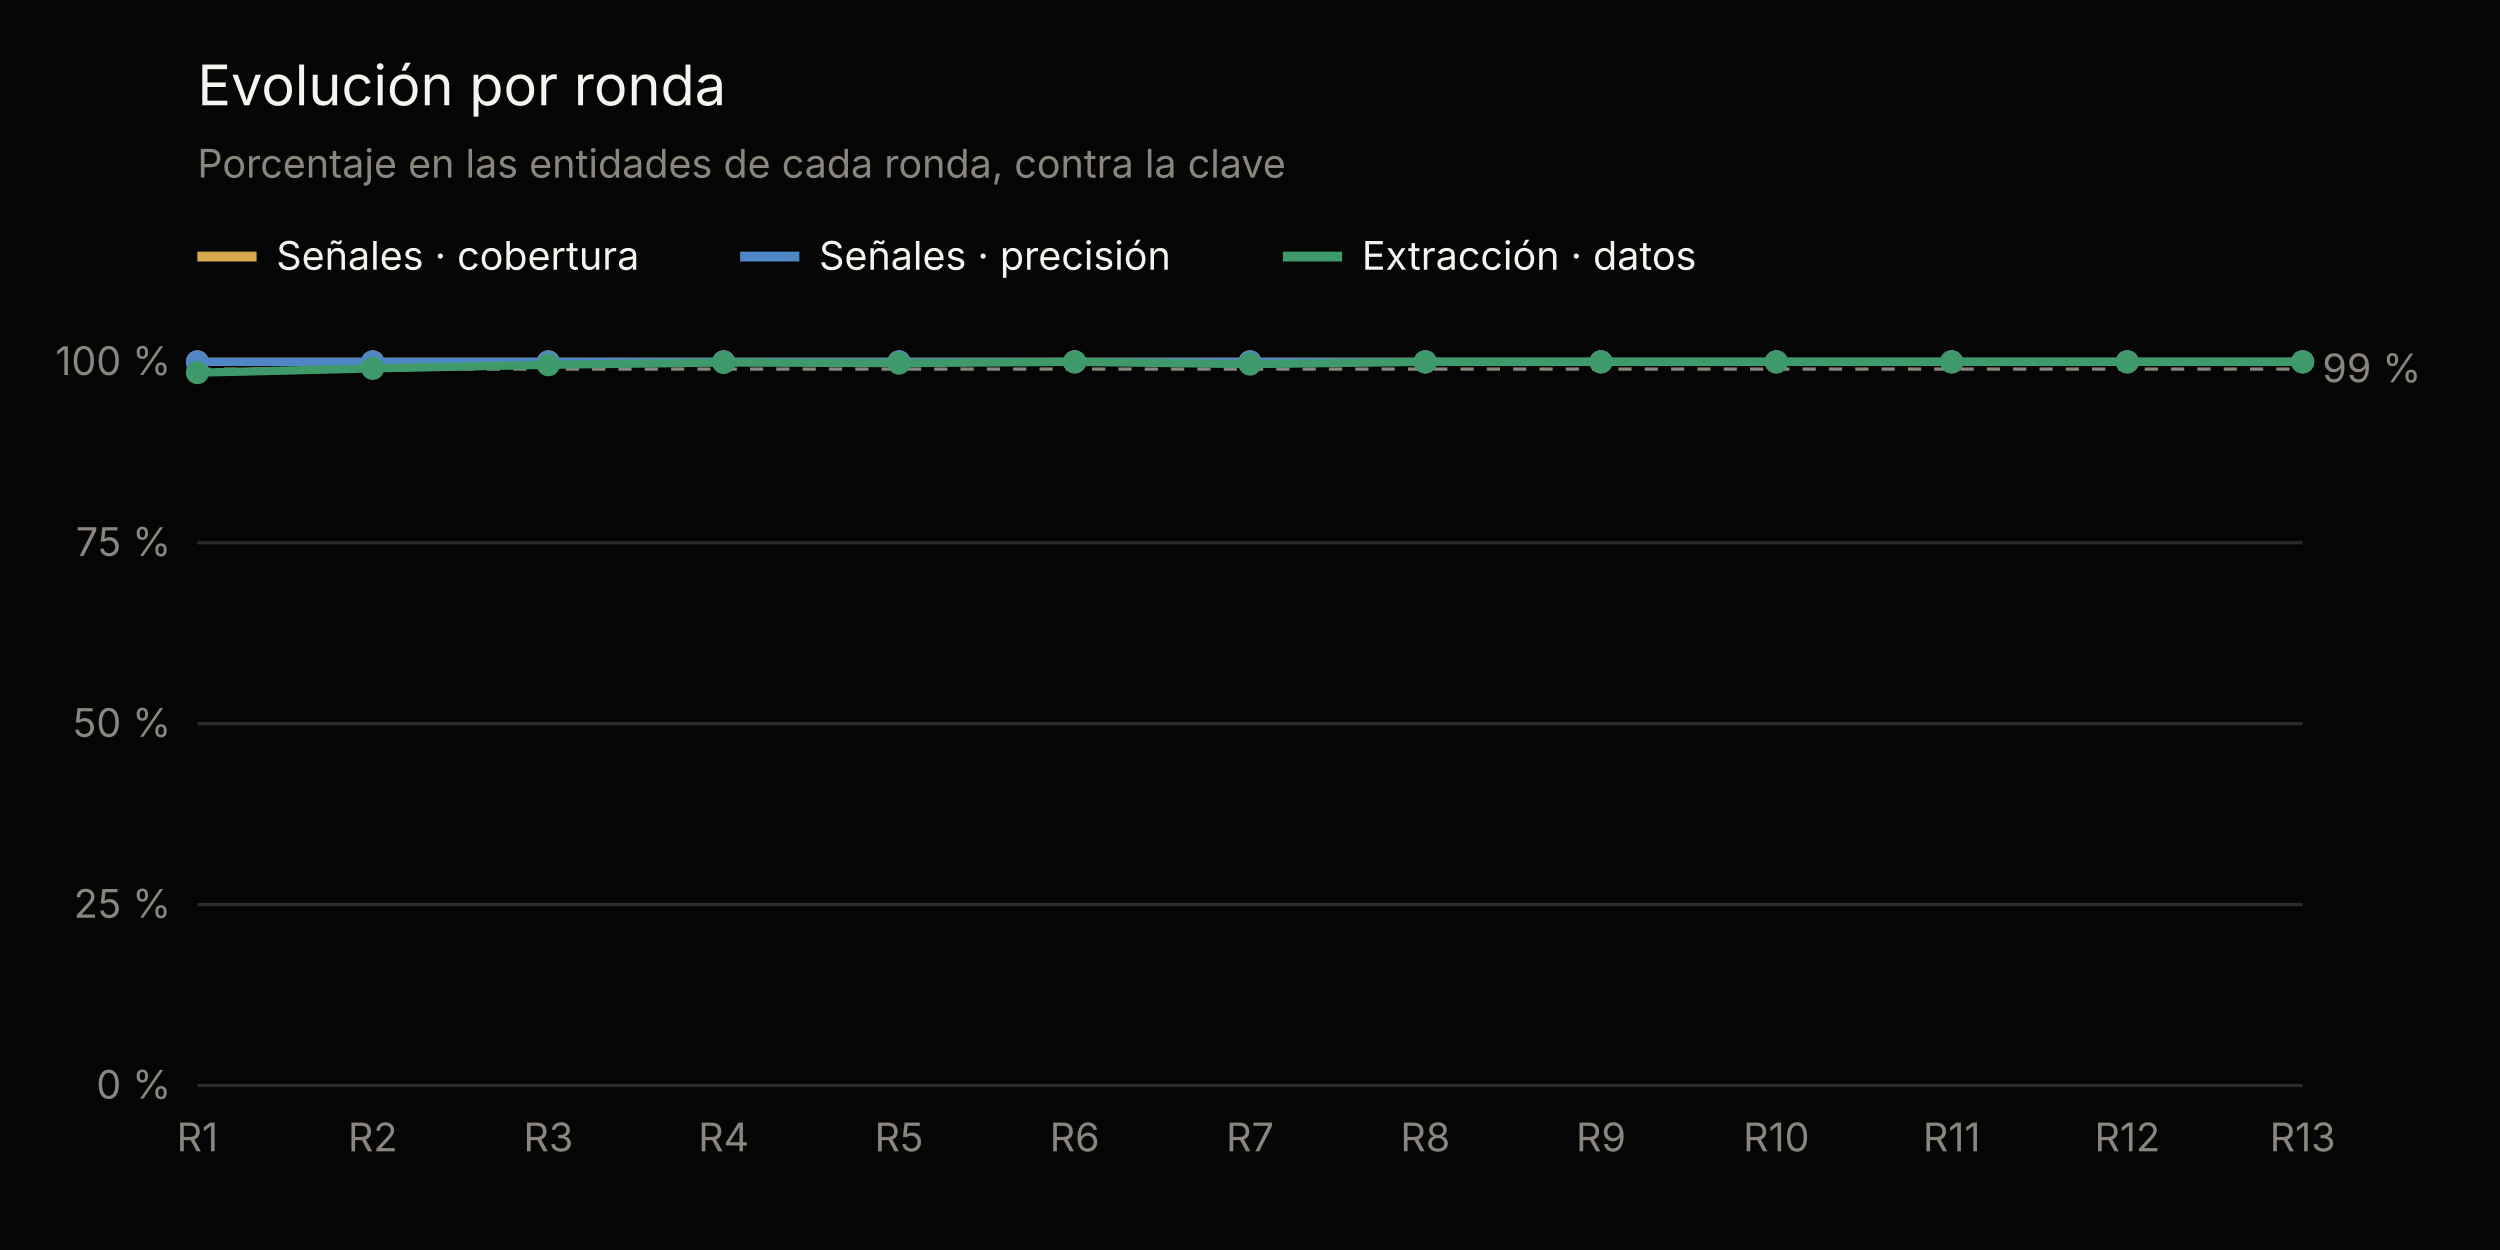
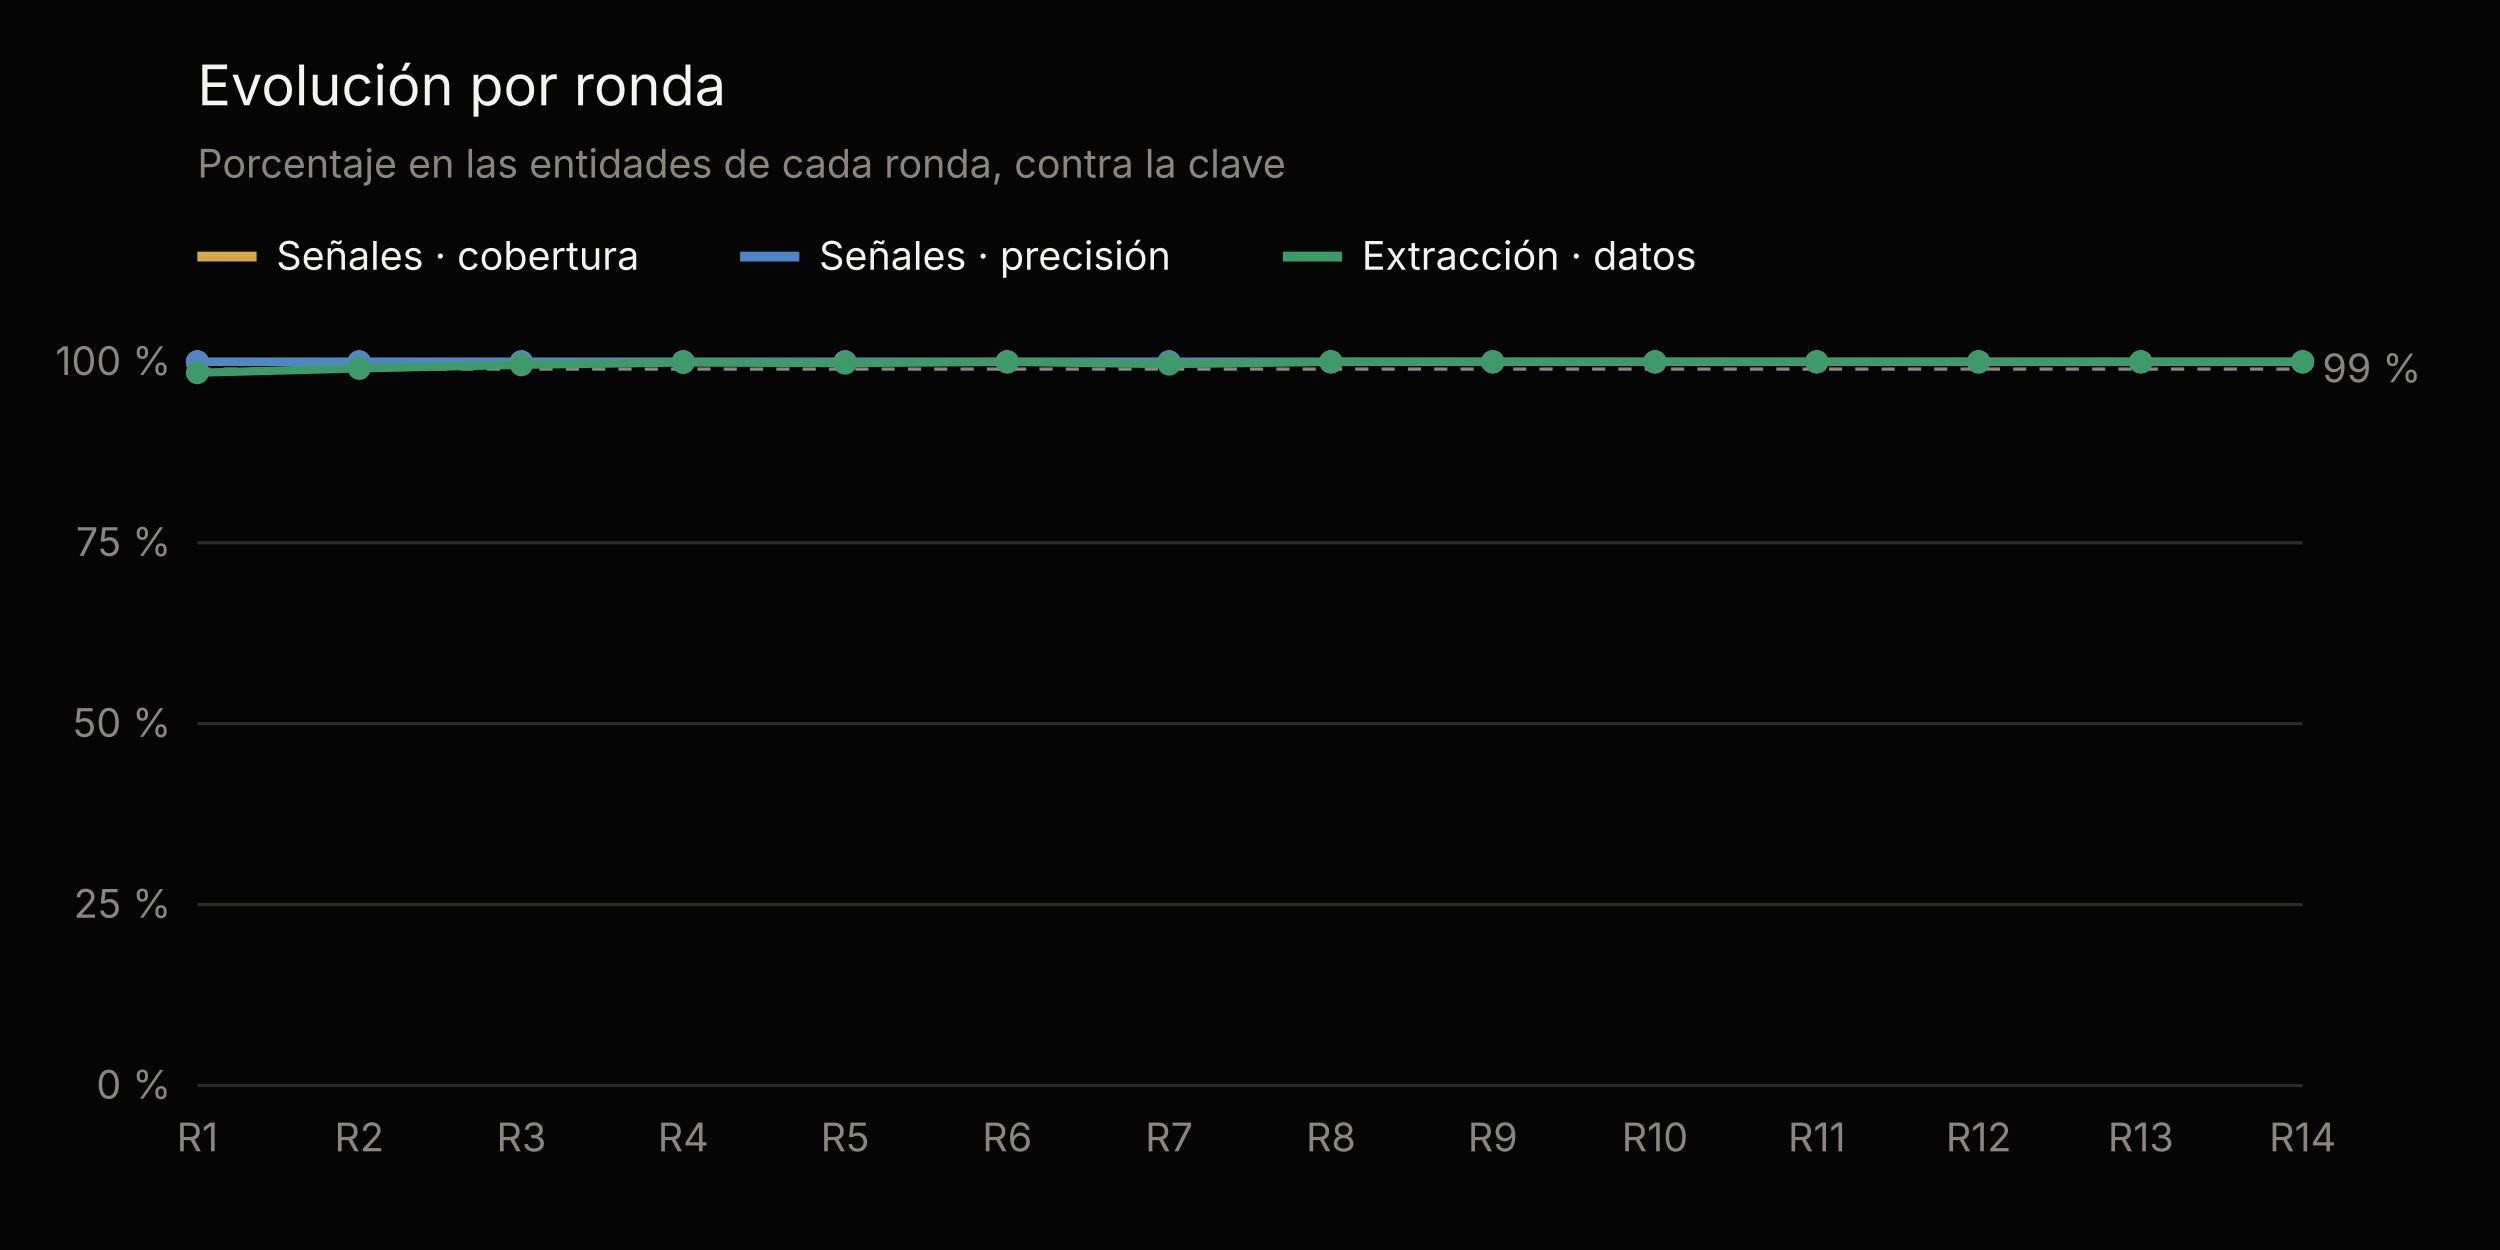
<svg xmlns="http://www.w3.org/2000/svg" viewBox="0 0 760 380" font-family="Inter, Arial, sans-serif" font-size="12">
  <rect width="760" height="380" fill="#050505" />
  <text x="60" y="32" font-size="17" fill="#f5f4ef">Evolución por ronda</text>
  <text x="60" y="54" fill="#8a867e">Porcentaje en las entidades de cada ronda, contra la clave</text>
  <line x1="60" x2="78" y1="78" y2="78" stroke="#d5a84b" stroke-width="3" />
  <text x="84" y="82" fill="#f5f4ef">Señales · cobertura</text>
  <line x1="225" x2="243" y1="78" y2="78" stroke="#4f86c6" stroke-width="3" />
  <text x="249" y="82" fill="#f5f4ef">Señales · precisión</text>
  <line x1="390" x2="408" y1="78" y2="78" stroke="#3f9a6a" stroke-width="3" />
  <text x="414" y="82" fill="#f5f4ef">Extracción · datos</text>
  <line x1="60" x2="700" y1="330.0" y2="330.0" stroke="#2b2b28" />
  <text x="52" y="334.0" text-anchor="end" fill="#8a867e">0 %</text>
  <line x1="60" x2="700" y1="275.0" y2="275.0" stroke="#2b2b28" />
  <text x="52" y="279.0" text-anchor="end" fill="#8a867e">25 %</text>
  <line x1="60" x2="700" y1="220.0" y2="220.0" stroke="#2b2b28" />
  <text x="52" y="224.0" text-anchor="end" fill="#8a867e">50 %</text>
  <line x1="60" x2="700" y1="165.0" y2="165.0" stroke="#2b2b28" />
  <text x="52" y="169.0" text-anchor="end" fill="#8a867e">75 %</text>
  <line x1="60" x2="700" y1="110.0" y2="110.0" stroke="#2b2b28" />
  <text x="52" y="114.0" text-anchor="end" fill="#8a867e">100 %</text>
  <line x1="60" x2="700" y1="112.2" y2="112.2" stroke="#8a867e" stroke-dasharray="4 4" />
  <text x="706" y="116.2" fill="#8a867e">99 %</text>
  <text x="60.0" y="350" text-anchor="middle" fill="#8a867e">R1</text>
-   <text x="113.3" y="350" text-anchor="middle" fill="#8a867e">R2</text>
-   <text x="166.7" y="350" text-anchor="middle" fill="#8a867e">R3</text>
-   <text x="220.0" y="350" text-anchor="middle" fill="#8a867e">R4</text>
-   <text x="273.3" y="350" text-anchor="middle" fill="#8a867e">R5</text>
-   <text x="326.7" y="350" text-anchor="middle" fill="#8a867e">R6</text>
-   <text x="380.0" y="350" text-anchor="middle" fill="#8a867e">R7</text>
-   <text x="433.3" y="350" text-anchor="middle" fill="#8a867e">R8</text>
-   <text x="486.7" y="350" text-anchor="middle" fill="#8a867e">R9</text>
-   <text x="540.0" y="350" text-anchor="middle" fill="#8a867e">R10</text>
-   <text x="593.3" y="350" text-anchor="middle" fill="#8a867e">R11</text>
-   <text x="646.7" y="350" text-anchor="middle" fill="#8a867e">R12</text>
-   <text x="700.0" y="350" text-anchor="middle" fill="#8a867e">R13</text>
-   <path d="M60.0,110.0 L113.3,110.0 L166.7,110.0 L220.0,110.0 L273.3,110.0 L326.7,110.0 L380.0,110.0 L433.3,110.0 L486.7,110.0 L540.0,110.0 L593.3,110.0 L646.7,110.0 L700.0,110.0" fill="none" stroke="#d5a84b" stroke-width="2.5" />
+   <text x="109.2" y="350" text-anchor="middle" fill="#8a867e">R2</text>
+   <text x="158.5" y="350" text-anchor="middle" fill="#8a867e">R3</text>
+   <text x="207.7" y="350" text-anchor="middle" fill="#8a867e">R4</text>
+   <text x="256.9" y="350" text-anchor="middle" fill="#8a867e">R5</text>
+   <text x="306.2" y="350" text-anchor="middle" fill="#8a867e">R6</text>
+   <text x="355.4" y="350" text-anchor="middle" fill="#8a867e">R7</text>
+   <text x="404.6" y="350" text-anchor="middle" fill="#8a867e">R8</text>
+   <text x="453.8" y="350" text-anchor="middle" fill="#8a867e">R9</text>
+   <text x="503.1" y="350" text-anchor="middle" fill="#8a867e">R10</text>
+   <text x="552.3" y="350" text-anchor="middle" fill="#8a867e">R11</text>
+   <text x="601.5" y="350" text-anchor="middle" fill="#8a867e">R12</text>
+   <text x="650.8" y="350" text-anchor="middle" fill="#8a867e">R13</text>
+   <text x="700.0" y="350" text-anchor="middle" fill="#8a867e">R14</text>
+   <path d="M60.0,110.0 L109.2,110.0 L158.5,110.0 L207.7,110.0 L256.9,110.0 L306.2,110.0 L355.4,110.0 L404.6,110.0 L453.8,110.0 L503.1,110.0 L552.3,110.0 L601.5,110.0 L650.8,110.0 L700.0,110.0" fill="none" stroke="#d5a84b" stroke-width="2.5" />
  <circle cx="60.0" cy="110.0" r="3.5" fill="#d5a84b" />
-   <circle cx="113.3" cy="110.0" r="3.5" fill="#d5a84b" />
-   <circle cx="166.7" cy="110.0" r="3.5" fill="#d5a84b" />
-   <circle cx="220.0" cy="110.0" r="3.5" fill="#d5a84b" />
-   <circle cx="273.3" cy="110.0" r="3.5" fill="#d5a84b" />
-   <circle cx="326.7" cy="110.0" r="3.5" fill="#d5a84b" />
-   <circle cx="380.0" cy="110.0" r="3.5" fill="#d5a84b" />
-   <circle cx="433.3" cy="110.0" r="3.5" fill="#d5a84b" />
-   <circle cx="486.7" cy="110.0" r="3.5" fill="#d5a84b" />
-   <circle cx="540.0" cy="110.0" r="3.5" fill="#d5a84b" />
-   <circle cx="593.3" cy="110.0" r="3.5" fill="#d5a84b" />
-   <circle cx="646.7" cy="110.0" r="3.5" fill="#d5a84b" />
+   <circle cx="109.2" cy="110.0" r="3.5" fill="#d5a84b" />
+   <circle cx="158.5" cy="110.0" r="3.5" fill="#d5a84b" />
+   <circle cx="207.7" cy="110.0" r="3.5" fill="#d5a84b" />
+   <circle cx="256.9" cy="110.0" r="3.5" fill="#d5a84b" />
+   <circle cx="306.2" cy="110.0" r="3.5" fill="#d5a84b" />
+   <circle cx="355.4" cy="110.0" r="3.5" fill="#d5a84b" />
+   <circle cx="404.6" cy="110.0" r="3.5" fill="#d5a84b" />
+   <circle cx="453.8" cy="110.0" r="3.5" fill="#d5a84b" />
+   <circle cx="503.1" cy="110.0" r="3.5" fill="#d5a84b" />
+   <circle cx="552.3" cy="110.0" r="3.5" fill="#d5a84b" />
+   <circle cx="601.5" cy="110.0" r="3.5" fill="#d5a84b" />
+   <circle cx="650.8" cy="110.0" r="3.5" fill="#d5a84b" />
  <circle cx="700.0" cy="110.0" r="3.5" fill="#d5a84b" />
-   <path d="M60.0,110.0 L113.3,110.0 L166.7,110.0 L220.0,110.0 L273.3,110.0 L326.7,110.0 L380.0,110.0 L433.3,110.0 L486.7,110.0 L540.0,110.0 L593.3,110.0 L646.7,110.0 L700.0,110.0" fill="none" stroke="#4f86c6" stroke-width="2.5" />
+   <path d="M60.0,110.0 L109.2,110.0 L158.5,110.0 L207.7,110.0 L256.9,110.0 L306.2,110.0 L355.4,110.0 L404.6,110.0 L453.8,110.0 L503.1,110.0 L552.3,110.0 L601.5,110.0 L650.8,110.0 L700.0,110.0" fill="none" stroke="#4f86c6" stroke-width="2.5" />
  <circle cx="60.0" cy="110.0" r="3.5" fill="#4f86c6" />
-   <circle cx="113.3" cy="110.0" r="3.5" fill="#4f86c6" />
-   <circle cx="166.7" cy="110.0" r="3.5" fill="#4f86c6" />
-   <circle cx="220.0" cy="110.0" r="3.5" fill="#4f86c6" />
-   <circle cx="273.3" cy="110.0" r="3.5" fill="#4f86c6" />
-   <circle cx="326.7" cy="110.0" r="3.5" fill="#4f86c6" />
-   <circle cx="380.0" cy="110.0" r="3.5" fill="#4f86c6" />
-   <circle cx="433.3" cy="110.0" r="3.5" fill="#4f86c6" />
-   <circle cx="486.7" cy="110.0" r="3.5" fill="#4f86c6" />
-   <circle cx="540.0" cy="110.0" r="3.5" fill="#4f86c6" />
-   <circle cx="593.3" cy="110.0" r="3.5" fill="#4f86c6" />
-   <circle cx="646.7" cy="110.0" r="3.5" fill="#4f86c6" />
+   <circle cx="109.2" cy="110.0" r="3.5" fill="#4f86c6" />
+   <circle cx="158.5" cy="110.0" r="3.5" fill="#4f86c6" />
+   <circle cx="207.7" cy="110.0" r="3.5" fill="#4f86c6" />
+   <circle cx="256.9" cy="110.0" r="3.5" fill="#4f86c6" />
+   <circle cx="306.2" cy="110.0" r="3.5" fill="#4f86c6" />
+   <circle cx="355.4" cy="110.0" r="3.5" fill="#4f86c6" />
+   <circle cx="404.6" cy="110.0" r="3.5" fill="#4f86c6" />
+   <circle cx="453.8" cy="110.0" r="3.5" fill="#4f86c6" />
+   <circle cx="503.1" cy="110.0" r="3.5" fill="#4f86c6" />
+   <circle cx="552.3" cy="110.0" r="3.5" fill="#4f86c6" />
+   <circle cx="601.5" cy="110.0" r="3.5" fill="#4f86c6" />
+   <circle cx="650.8" cy="110.0" r="3.5" fill="#4f86c6" />
  <circle cx="700.0" cy="110.0" r="3.5" fill="#4f86c6" />
-   <path d="M60.0,113.3 L113.3,112.0 L166.7,110.9 L220.0,110.2 L273.3,110.4 L326.7,110.0 L380.0,110.7 L433.3,110.0 L486.7,110.0 L540.0,110.0 L593.3,110.0 L646.7,110.0 L700.0,110.0" fill="none" stroke="#3f9a6a" stroke-width="2.5" />
+   <path d="M60.0,113.3 L109.2,112.0 L158.5,110.9 L207.7,110.2 L256.9,110.4 L306.2,110.0 L355.4,110.7 L404.6,110.0 L453.8,110.0 L503.1,110.0 L552.3,110.0 L601.5,110.0 L650.8,110.0 L700.0,110.0" fill="none" stroke="#3f9a6a" stroke-width="2.5" />
  <circle cx="60.0" cy="113.3" r="3.5" fill="#3f9a6a" />
-   <circle cx="113.3" cy="112.0" r="3.5" fill="#3f9a6a" />
-   <circle cx="166.7" cy="110.9" r="3.5" fill="#3f9a6a" />
-   <circle cx="220.0" cy="110.2" r="3.5" fill="#3f9a6a" />
-   <circle cx="273.3" cy="110.4" r="3.5" fill="#3f9a6a" />
-   <circle cx="326.7" cy="110.0" r="3.5" fill="#3f9a6a" />
-   <circle cx="380.0" cy="110.7" r="3.5" fill="#3f9a6a" />
-   <circle cx="433.3" cy="110.0" r="3.5" fill="#3f9a6a" />
-   <circle cx="486.7" cy="110.0" r="3.5" fill="#3f9a6a" />
-   <circle cx="540.0" cy="110.0" r="3.5" fill="#3f9a6a" />
-   <circle cx="593.3" cy="110.0" r="3.5" fill="#3f9a6a" />
-   <circle cx="646.7" cy="110.0" r="3.5" fill="#3f9a6a" />
+   <circle cx="109.2" cy="112.0" r="3.5" fill="#3f9a6a" />
+   <circle cx="158.5" cy="110.9" r="3.5" fill="#3f9a6a" />
+   <circle cx="207.7" cy="110.2" r="3.5" fill="#3f9a6a" />
+   <circle cx="256.9" cy="110.4" r="3.5" fill="#3f9a6a" />
+   <circle cx="306.2" cy="110.0" r="3.5" fill="#3f9a6a" />
+   <circle cx="355.4" cy="110.7" r="3.5" fill="#3f9a6a" />
+   <circle cx="404.6" cy="110.0" r="3.5" fill="#3f9a6a" />
+   <circle cx="453.8" cy="110.0" r="3.5" fill="#3f9a6a" />
+   <circle cx="503.1" cy="110.0" r="3.5" fill="#3f9a6a" />
+   <circle cx="552.3" cy="110.0" r="3.5" fill="#3f9a6a" />
+   <circle cx="601.5" cy="110.0" r="3.5" fill="#3f9a6a" />
+   <circle cx="650.8" cy="110.0" r="3.5" fill="#3f9a6a" />
  <circle cx="700.0" cy="110.0" r="3.5" fill="#3f9a6a" />
</svg>
